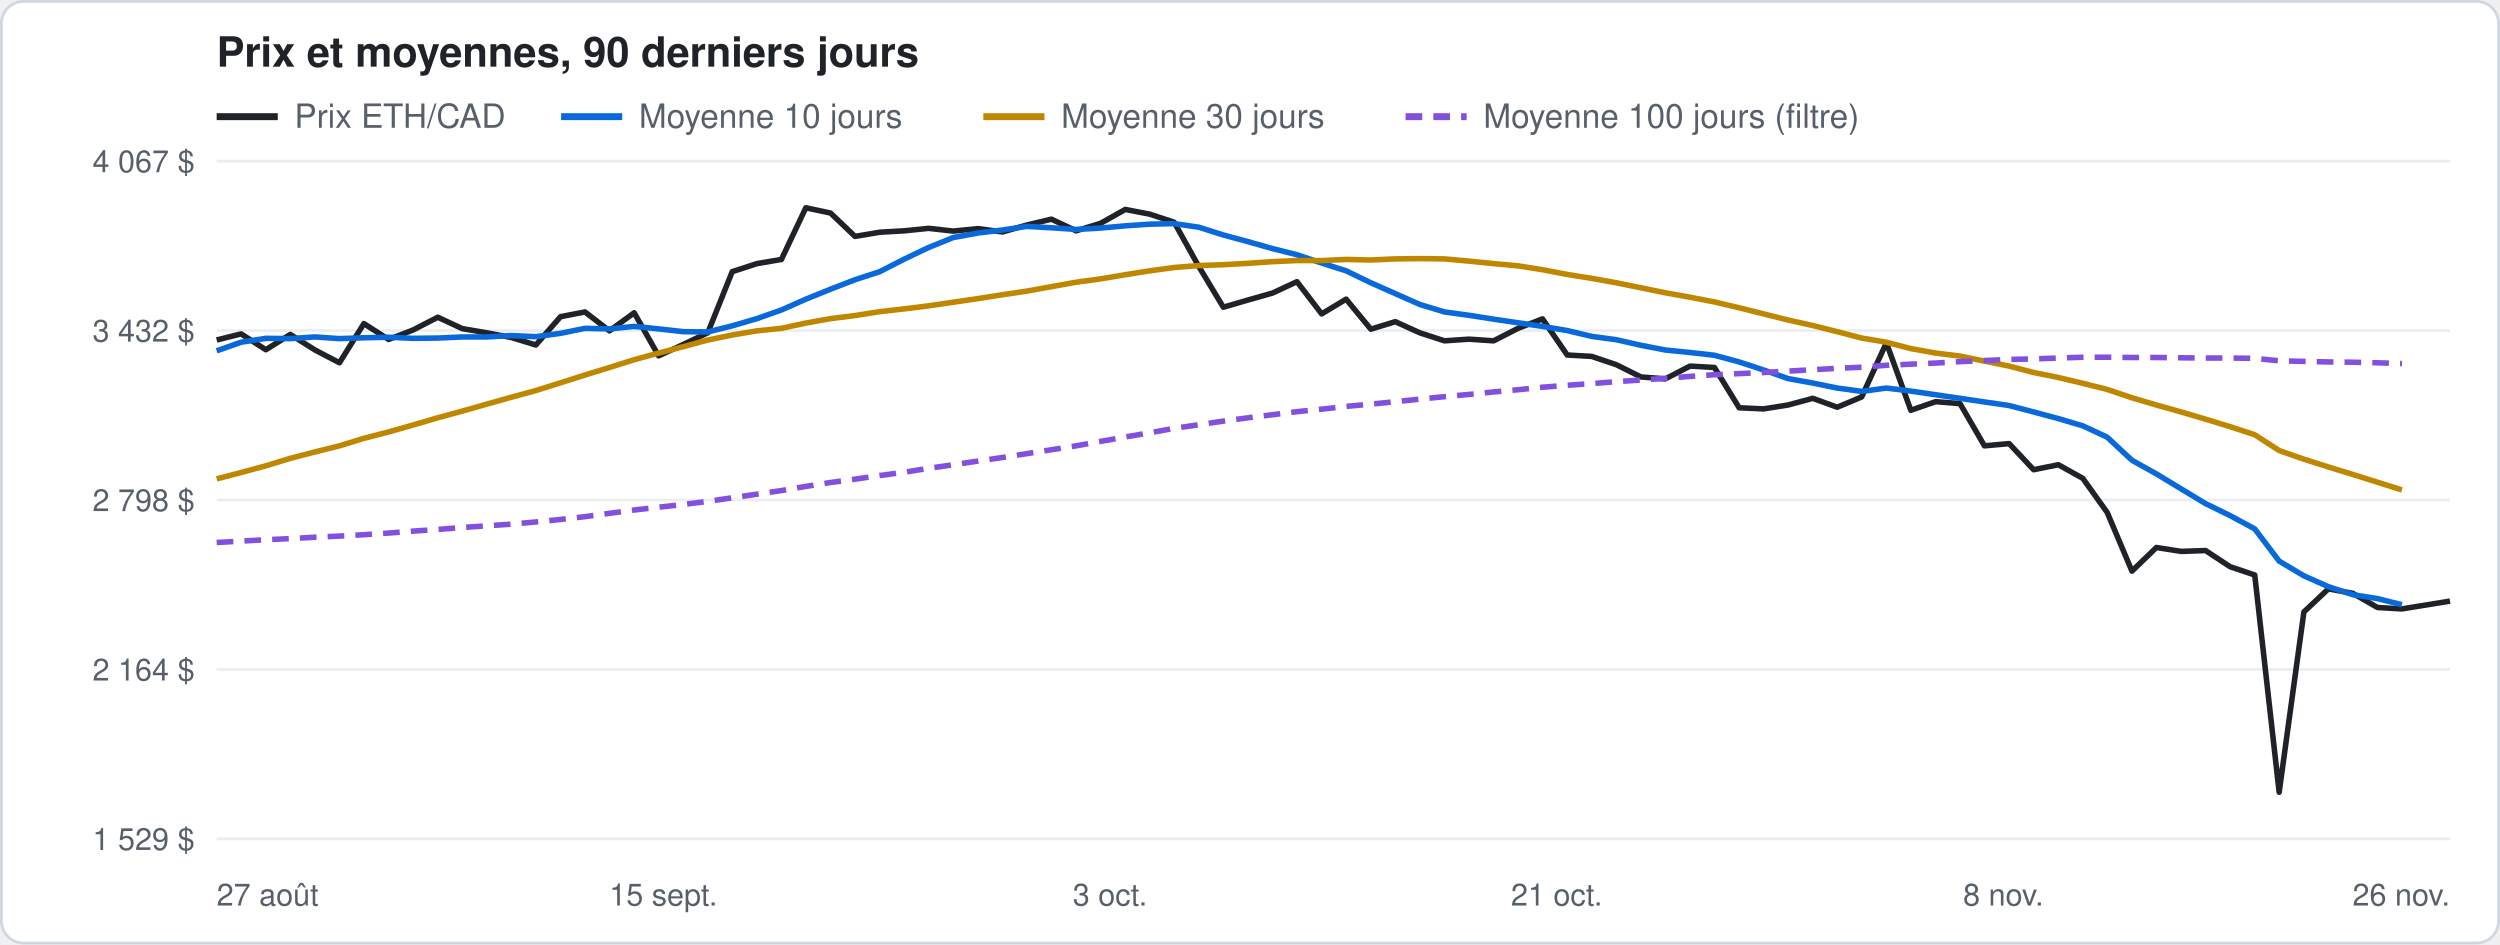
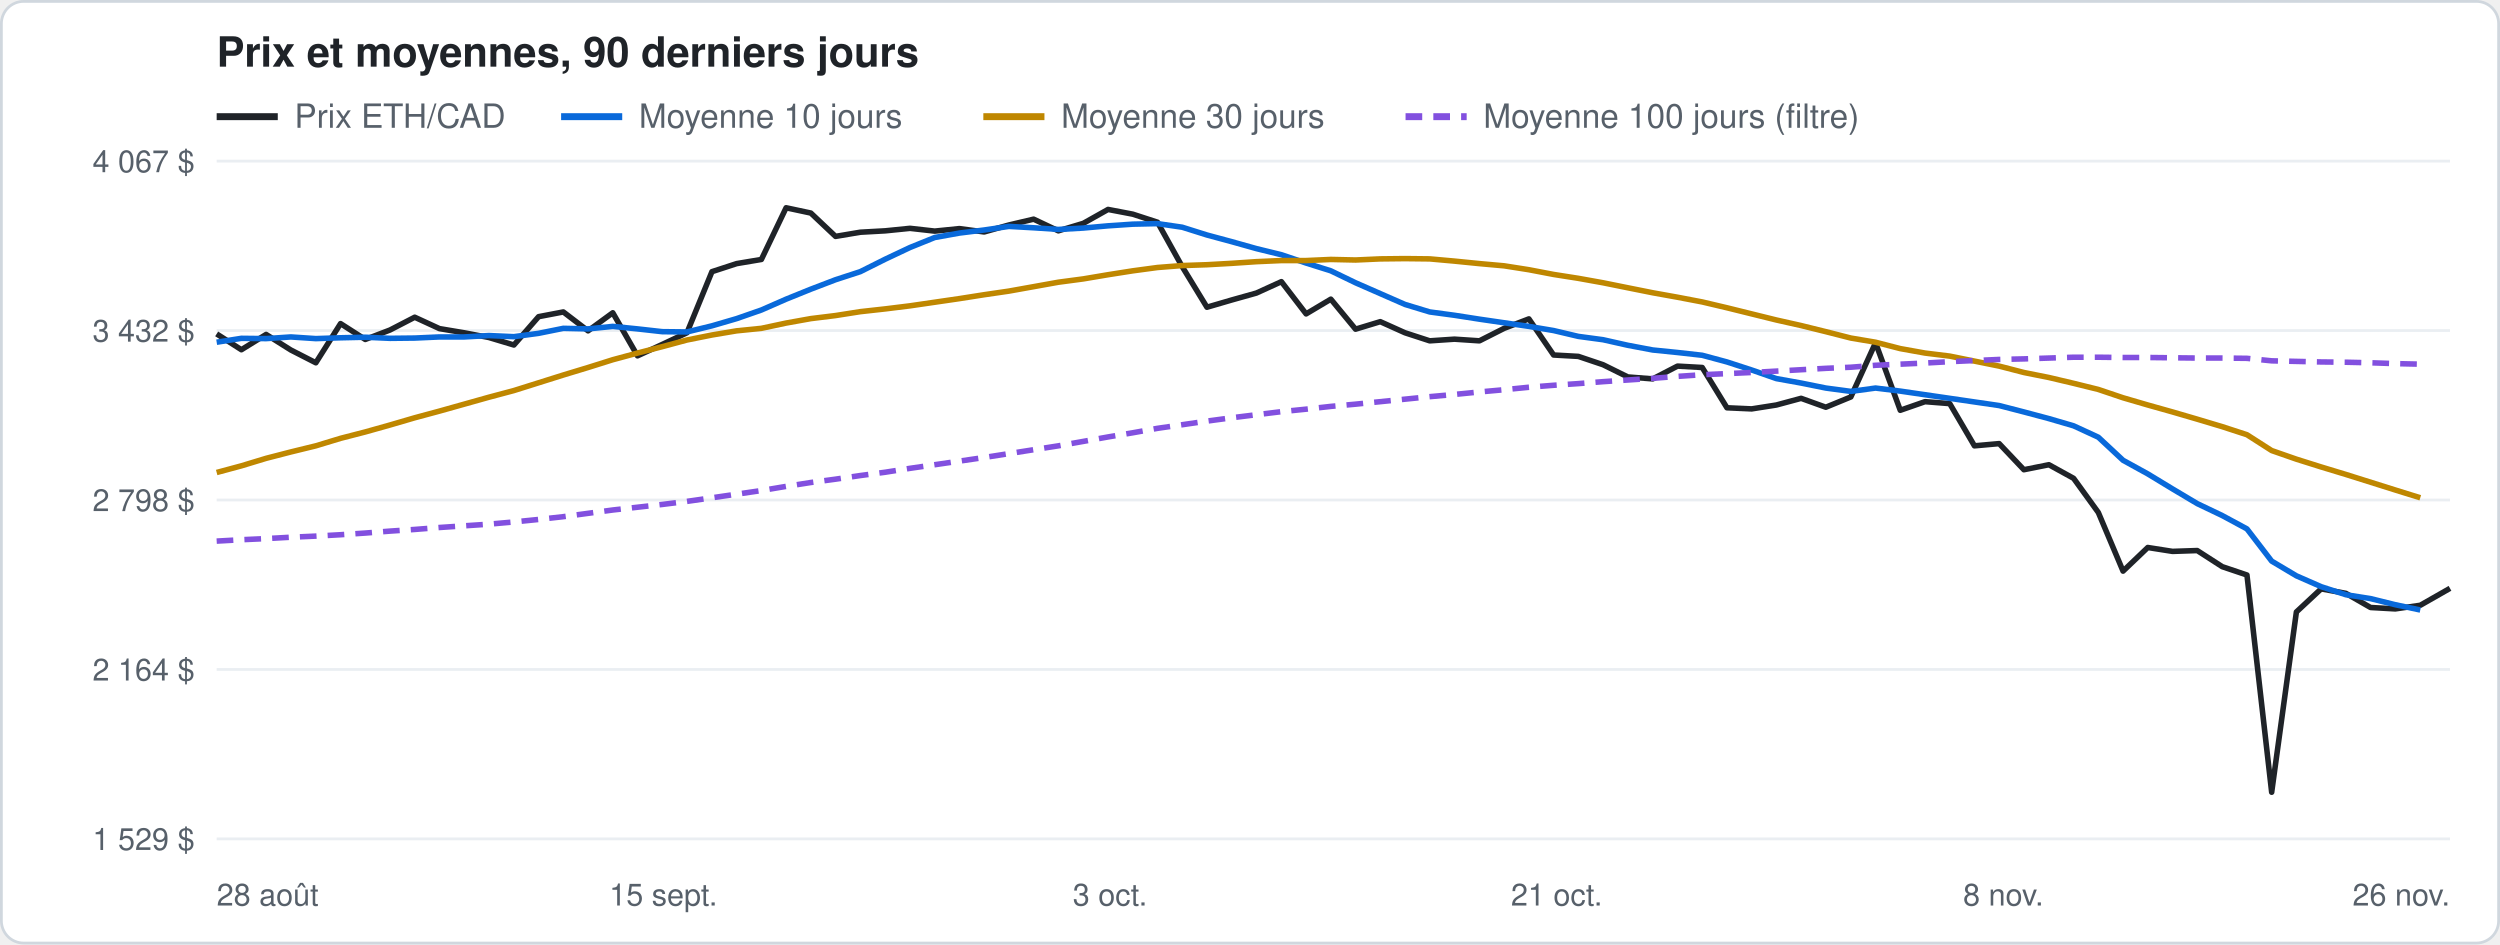
<svg xmlns="http://www.w3.org/2000/svg" width="900" height="340" viewBox="0 0 900 340" font-family="-apple-system, Segoe UI, Helvetica, Arial, sans-serif">
  <rect x="0.5" y="0.5" width="899" height="339" rx="8" fill="#ffffff" stroke="#d0d7de" />
  <text x="78" y="24" font-size="15" font-weight="600" fill="#1f2328">Prix et moyennes, 90 derniers jours</text>
  <line x1="78" y1="42" x2="100" y2="42" stroke="#1f2328" stroke-width="2.5" />
  <text x="106" y="46" font-size="12" fill="#57606a">Prix ETH/CAD</text>
  <line x1="202" y1="42" x2="224" y2="42" stroke="#0969da" stroke-width="2.5" />
  <text x="230" y="46" font-size="12" fill="#57606a">Moyenne 10 jours</text>
  <line x1="354" y1="42" x2="376" y2="42" stroke="#bf8700" stroke-width="2.5" />
  <text x="382" y="46" font-size="12" fill="#57606a">Moyenne 30 jours</text>
  <line x1="506" y1="42" x2="528" y2="42" stroke="#8250df" stroke-width="2.5" stroke-dasharray="6 4" />
  <text x="534" y="46" font-size="12" fill="#57606a">Moyenne 100 jours (filtre)</text>
  <line x1="78" y1="302.0" x2="882" y2="302.0" stroke="#eaeef2" />
  <text x="70" y="306.0" font-size="11" fill="#57606a" text-anchor="end">1 529 $</text>
  <line x1="78" y1="241.0" x2="882" y2="241.0" stroke="#eaeef2" />
  <text x="70" y="245.0" font-size="11" fill="#57606a" text-anchor="end">2 164 $</text>
  <line x1="78" y1="180.0" x2="882" y2="180.0" stroke="#eaeef2" />
  <text x="70" y="184.0" font-size="11" fill="#57606a" text-anchor="end">2 798 $</text>
  <line x1="78" y1="119.0" x2="882" y2="119.0" stroke="#eaeef2" />
  <text x="70" y="123.0" font-size="11" fill="#57606a" text-anchor="end">3 432 $</text>
  <line x1="78" y1="58.0" x2="882" y2="58.0" stroke="#eaeef2" />
  <text x="70" y="62.0" font-size="11" fill="#57606a" text-anchor="end">4 067 $</text>
-   <text x="78.0" y="326" font-size="11" fill="#57606a" text-anchor="start">27 août</text>
+   <text x="78.0" y="326" font-size="11" fill="#57606a" text-anchor="start">28 août</text>
  <text x="238.8" y="326" font-size="11" fill="#57606a" text-anchor="middle">15 sept.</text>
  <text x="399.6" y="326" font-size="11" fill="#57606a" text-anchor="middle">3 oct.</text>
  <text x="560.4" y="326" font-size="11" fill="#57606a" text-anchor="middle">21 oct.</text>
  <text x="721.2" y="326" font-size="11" fill="#57606a" text-anchor="middle">8 nov.</text>
  <text x="882.0" y="326" font-size="11" fill="#57606a" text-anchor="end">26 nov.</text>
-   <polyline points="78.0,122.4 86.8,120.2 95.7,125.9 104.5,120.4 113.4,126.0 122.2,130.6 131.0,116.5 139.9,122.2 148.7,118.8 157.6,114.2 166.4,118.3 175.2,119.8 184.1,121.5 192.9,124.2 201.8,114.0 210.6,112.3 219.4,119.1 228.3,112.6 237.1,128.1 246.0,124.0 254.8,119.8 263.6,97.8 272.5,94.9 281.3,93.4 290.1,74.8 299.0,76.7 307.8,85.1 316.7,83.6 325.5,83.1 334.3,82.2 343.2,83.2 352.0,82.3 360.9,83.5 369.7,81.0 378.5,78.9 387.4,83.1 396.2,80.4 405.1,75.4 413.9,77.1 422.7,80.0 431.6,96.0 440.4,110.6 449.3,108.0 458.1,105.5 466.9,101.4 475.8,113.0 484.6,107.7 493.5,118.5 502.3,115.8 511.1,119.8 520.0,122.7 528.8,122.1 537.7,122.7 546.5,118.2 555.3,114.8 564.2,127.8 573.0,128.3 581.9,131.3 590.7,135.7 599.5,136.4 608.4,131.8 617.2,132.3 626.1,146.8 634.9,147.2 643.7,145.8 652.6,143.4 661.4,146.6 670.2,142.9 679.1,123.4 687.9,147.7 696.8,144.6 705.6,145.3 714.4,160.5 723.3,159.7 732.1,169.1 741.0,167.3 749.8,172.2 758.6,184.5 767.5,205.6 776.3,197.1 785.2,198.5 794.0,198.2 802.8,204.0 811.7,207.0 820.5,285.2 829.4,220.3 838.2,212.0 847.0,213.6 855.9,218.7 864.7,219.2 882.0,216.4" fill="none" stroke="#1f2328" stroke-width="2" stroke-linejoin="round" />
-   <polyline points="78.0,126.3 86.8,123.2 95.7,121.8 104.5,121.9 113.4,121.3 122.2,121.9 131.0,121.6 139.9,121.4 148.7,121.8 157.6,121.7 166.4,121.3 175.2,121.3 184.1,120.8 192.9,121.2 201.8,120.0 210.6,118.2 219.4,118.4 228.3,117.5 237.1,118.4 246.0,119.4 254.8,119.5 263.6,117.3 272.5,114.7 281.3,111.6 290.1,107.7 299.0,104.1 307.8,100.7 316.7,97.8 325.5,93.3 334.3,89.1 343.2,85.5 352.0,83.9 360.9,82.8 369.7,81.5 378.5,82.0 387.4,82.6 396.2,82.1 405.1,81.3 413.9,80.7 422.7,80.5 431.6,81.8 440.4,84.6 449.3,87.0 458.1,89.5 466.9,91.7 475.8,94.7 484.6,97.5 493.5,101.8 502.3,105.7 511.1,109.6 520.0,112.3 528.8,113.5 537.7,114.9 546.5,116.2 555.3,117.5 564.2,119.0 573.0,121.1 581.9,122.3 590.7,124.3 599.5,126.0 608.4,126.9 617.2,127.9 626.1,130.3 634.9,133.2 643.7,136.3 652.6,137.9 661.4,139.7 670.2,140.9 679.1,139.7 687.9,140.8 696.8,142.1 705.6,143.4 714.4,144.7 723.3,146.0 732.1,148.3 741.0,150.7 749.8,153.3 758.6,157.4 767.5,165.7 776.3,170.6 785.2,176.0 794.0,181.3 802.8,185.6 811.7,190.4 820.5,202.0 829.4,207.3 838.2,211.2 847.0,214.1 855.9,215.5 864.7,217.7" fill="none" stroke="#0969da" stroke-width="2" stroke-linejoin="round" />
-   <polyline points="78.0,172.4 86.8,170.1 95.7,167.7 104.5,165.0 113.4,162.7 122.2,160.5 131.0,157.8 139.9,155.5 148.7,153.0 157.6,150.4 166.4,148.0 175.2,145.5 184.1,143.0 192.9,140.6 201.8,137.8 210.6,135.0 219.4,132.3 228.3,129.5 237.1,127.1 246.0,124.8 254.8,122.4 263.6,120.6 272.5,119.1 281.3,118.2 290.1,116.3 299.0,114.7 307.8,113.6 316.7,112.2 325.5,111.2 334.3,110.1 343.2,108.8 352.0,107.5 360.9,106.1 369.7,104.8 378.5,103.2 387.4,101.6 396.2,100.4 405.1,98.9 413.9,97.5 422.7,96.3 431.6,95.6 440.4,95.3 449.3,94.8 458.1,94.2 466.9,93.8 475.8,93.8 484.6,93.4 493.5,93.6 502.3,93.2 511.1,93.1 520.0,93.2 528.8,94.0 537.7,94.9 546.5,95.7 555.3,97.1 564.2,98.8 573.0,100.2 581.9,101.8 590.7,103.6 599.5,105.4 608.4,107.0 617.2,108.7 626.1,110.8 634.9,113.0 643.7,115.2 652.6,117.2 661.4,119.4 670.2,121.7 679.1,123.2 687.9,125.5 696.8,127.1 705.6,128.2 714.4,130.0 723.3,131.8 732.1,134.1 741.0,135.9 749.8,138.0 758.6,140.2 767.5,143.2 776.3,145.8 785.2,148.3 794.0,150.9 802.8,153.6 811.7,156.5 820.5,162.2 829.4,165.3 838.2,168.1 847.0,170.8 855.9,173.6 864.7,176.4" fill="none" stroke="#bf8700" stroke-width="2" stroke-linejoin="round" />
-   <polyline points="78.0,195.3 86.8,194.8 95.7,194.3 104.5,193.9 113.4,193.4 122.2,193.0 131.0,192.5 139.9,191.9 148.7,191.2 157.6,190.6 166.4,189.9 175.2,189.3 184.1,188.7 192.9,187.9 201.8,187.0 210.6,186.0 219.4,184.8 228.3,183.6 237.1,182.6 246.0,181.6 254.8,180.5 263.6,179.2 272.5,177.9 281.3,176.6 290.1,175.1 299.0,173.7 307.8,172.5 316.7,171.2 325.5,170.0 334.3,168.6 343.2,167.3 352.0,166.0 360.9,164.7 369.7,163.3 378.5,161.9 387.4,160.5 396.2,158.9 405.1,157.3 413.9,155.8 422.7,154.2 431.6,152.9 440.4,151.6 449.3,150.4 458.1,149.3 466.9,148.2 475.8,147.3 484.6,146.3 493.5,145.5 502.3,144.6 511.1,143.7 520.0,142.8 528.8,142.0 537.7,141.1 546.5,140.3 555.3,139.4 564.2,138.7 573.0,138.1 581.9,137.4 590.7,136.8 599.5,136.2 608.4,135.5 617.2,134.9 626.1,134.5 634.9,134.1 643.7,133.6 652.6,133.1 661.4,132.6 670.2,132.2 679.1,131.5 687.9,131.1 696.8,130.7 705.6,130.2 714.4,129.8 723.3,129.4 732.1,129.2 741.0,128.9 749.8,128.6 758.6,128.6 767.5,128.7 776.3,128.7 785.2,128.8 794.0,128.9 802.8,128.9 811.7,129.0 820.5,129.9 829.4,130.1 838.2,130.3 847.0,130.4 855.9,130.6 864.7,130.9" fill="none" stroke="#8250df" stroke-width="2" stroke-linejoin="round" stroke-dasharray="6 4" />
+   <polyline points="78.0,120.2 86.9,125.9 95.8,120.4 104.7,126.0 113.7,130.6 122.6,116.5 131.5,122.2 140.4,118.8 149.3,114.2 158.2,118.3 167.1,119.8 176.0,121.5 185.0,124.2 193.9,114.0 202.8,112.3 211.7,119.1 220.6,112.6 229.5,128.1 238.4,124.0 247.3,119.8 256.3,97.8 265.2,94.9 274.1,93.4 283.0,74.8 291.9,76.7 300.8,85.1 309.7,83.6 318.7,83.1 327.6,82.2 336.5,83.2 345.4,82.3 354.3,83.5 363.2,81.0 372.1,78.9 381.0,83.1 390.0,80.4 398.9,75.4 407.8,77.1 416.7,80.0 425.6,96.0 434.5,110.6 443.4,108.0 452.3,105.5 461.3,101.4 470.2,113.0 479.1,107.7 488.0,118.5 496.9,115.8 505.8,119.8 514.7,122.7 523.6,122.1 532.6,122.7 541.5,118.2 550.4,114.8 559.3,127.8 568.2,128.3 577.1,131.3 586.0,135.7 595.0,136.4 603.9,131.8 612.8,132.3 621.7,146.8 630.6,147.2 639.5,145.8 648.4,143.4 657.3,146.6 666.3,142.9 675.2,123.4 684.1,147.7 693.0,144.6 701.9,145.3 710.8,160.5 719.7,159.7 728.6,169.1 737.6,167.3 746.5,172.2 755.4,184.5 764.3,205.6 773.2,197.1 782.1,198.5 791.0,198.2 800.0,204.0 808.9,207.0 817.8,285.2 826.7,220.3 835.6,212.0 844.5,213.6 853.4,218.7 862.3,219.2 871.3,217.9 882.0,211.8" fill="none" stroke="#1f2328" stroke-width="2" stroke-linejoin="round" />
+   <polyline points="78.0,123.2 86.9,121.8 95.8,121.9 104.7,121.3 113.7,121.9 122.6,121.6 131.5,121.4 140.4,121.8 149.3,121.7 158.2,121.3 167.1,121.3 176.0,120.8 185.0,121.2 193.9,120.0 202.8,118.2 211.7,118.4 220.6,117.5 229.5,118.4 238.4,119.4 247.3,119.5 256.3,117.3 265.2,114.7 274.1,111.6 283.0,107.7 291.9,104.1 300.8,100.7 309.7,97.8 318.7,93.3 327.6,89.1 336.5,85.5 345.4,83.9 354.3,82.8 363.2,81.5 372.1,82.0 381.0,82.6 390.0,82.1 398.9,81.3 407.8,80.7 416.7,80.5 425.6,81.8 434.5,84.6 443.4,87.0 452.3,89.5 461.3,91.7 470.2,94.7 479.1,97.5 488.0,101.8 496.9,105.7 505.8,109.6 514.7,112.3 523.6,113.5 532.6,114.9 541.5,116.2 550.4,117.5 559.3,119.0 568.2,121.1 577.1,122.3 586.0,124.3 595.0,126.0 603.9,126.9 612.8,127.9 621.7,130.3 630.6,133.2 639.5,136.3 648.4,137.9 657.3,139.7 666.3,140.9 675.2,139.7 684.1,140.8 693.0,142.1 701.9,143.4 710.8,144.7 719.7,146.0 728.6,148.3 737.6,150.7 746.5,153.3 755.4,157.4 764.3,165.7 773.2,170.6 782.1,176.0 791.0,181.3 800.0,185.6 808.9,190.4 817.8,202.0 826.7,207.3 835.6,211.2 844.5,214.1 853.4,215.5 862.3,217.7 871.3,219.6" fill="none" stroke="#0969da" stroke-width="2" stroke-linejoin="round" />
+   <polyline points="78.0,170.1 86.9,167.7 95.8,165.0 104.7,162.7 113.7,160.5 122.6,157.8 131.5,155.5 140.4,153.0 149.3,150.4 158.2,148.0 167.1,145.5 176.0,143.0 185.0,140.6 193.9,137.8 202.8,135.0 211.7,132.3 220.6,129.5 229.5,127.1 238.4,124.8 247.3,122.4 256.3,120.6 265.2,119.1 274.1,118.2 283.0,116.3 291.9,114.7 300.8,113.6 309.7,112.2 318.7,111.2 327.6,110.1 336.5,108.8 345.4,107.5 354.3,106.1 363.2,104.8 372.1,103.2 381.0,101.6 390.0,100.4 398.9,98.9 407.8,97.5 416.7,96.3 425.6,95.6 434.5,95.3 443.4,94.8 452.3,94.2 461.3,93.8 470.2,93.8 479.1,93.4 488.0,93.6 496.9,93.2 505.8,93.1 514.7,93.2 523.6,94.0 532.6,94.9 541.5,95.7 550.4,97.1 559.3,98.8 568.2,100.2 577.1,101.8 586.0,103.6 595.0,105.4 603.9,107.0 612.8,108.7 621.7,110.8 630.6,113.0 639.5,115.2 648.4,117.2 657.3,119.4 666.3,121.7 675.2,123.2 684.1,125.5 693.0,127.1 701.9,128.2 710.8,130.0 719.7,131.8 728.6,134.1 737.6,135.9 746.5,138.0 755.4,140.2 764.3,143.2 773.2,145.8 782.1,148.3 791.0,150.9 800.0,153.6 808.9,156.5 817.8,162.2 826.7,165.3 835.6,168.1 844.5,170.8 853.4,173.6 862.3,176.4 871.3,179.2" fill="none" stroke="#bf8700" stroke-width="2" stroke-linejoin="round" />
+   <polyline points="78.0,194.8 86.9,194.3 95.8,193.9 104.7,193.4 113.7,193.0 122.6,192.5 131.5,191.9 140.4,191.2 149.3,190.6 158.2,189.9 167.1,189.3 176.0,188.7 185.0,187.9 193.9,187.0 202.8,186.0 211.7,184.8 220.6,183.6 229.5,182.6 238.4,181.6 247.3,180.5 256.3,179.2 265.2,177.9 274.1,176.6 283.0,175.1 291.9,173.7 300.8,172.5 309.7,171.2 318.7,170.0 327.6,168.6 336.5,167.3 345.4,166.0 354.3,164.7 363.2,163.3 372.1,161.9 381.0,160.5 390.0,158.9 398.9,157.3 407.8,155.8 416.7,154.2 425.6,152.9 434.5,151.6 443.4,150.4 452.3,149.3 461.3,148.2 470.2,147.3 479.1,146.3 488.0,145.5 496.9,144.6 505.8,143.7 514.7,142.8 523.6,142.0 532.6,141.1 541.5,140.3 550.4,139.4 559.3,138.7 568.2,138.1 577.1,137.4 586.0,136.8 595.0,136.2 603.9,135.5 612.8,134.9 621.7,134.5 630.6,134.1 639.5,133.6 648.4,133.1 657.3,132.6 666.3,132.2 675.2,131.5 684.1,131.1 693.0,130.7 701.9,130.2 710.8,129.8 719.7,129.4 728.6,129.2 737.6,128.9 746.5,128.6 755.4,128.6 764.3,128.7 773.2,128.7 782.1,128.8 791.0,128.9 800.0,128.9 808.9,129.0 817.8,129.9 826.7,130.1 835.6,130.3 844.5,130.4 853.4,130.6 862.3,130.9 871.3,131.1" fill="none" stroke="#8250df" stroke-width="2" stroke-linejoin="round" stroke-dasharray="6 4" />
</svg>
